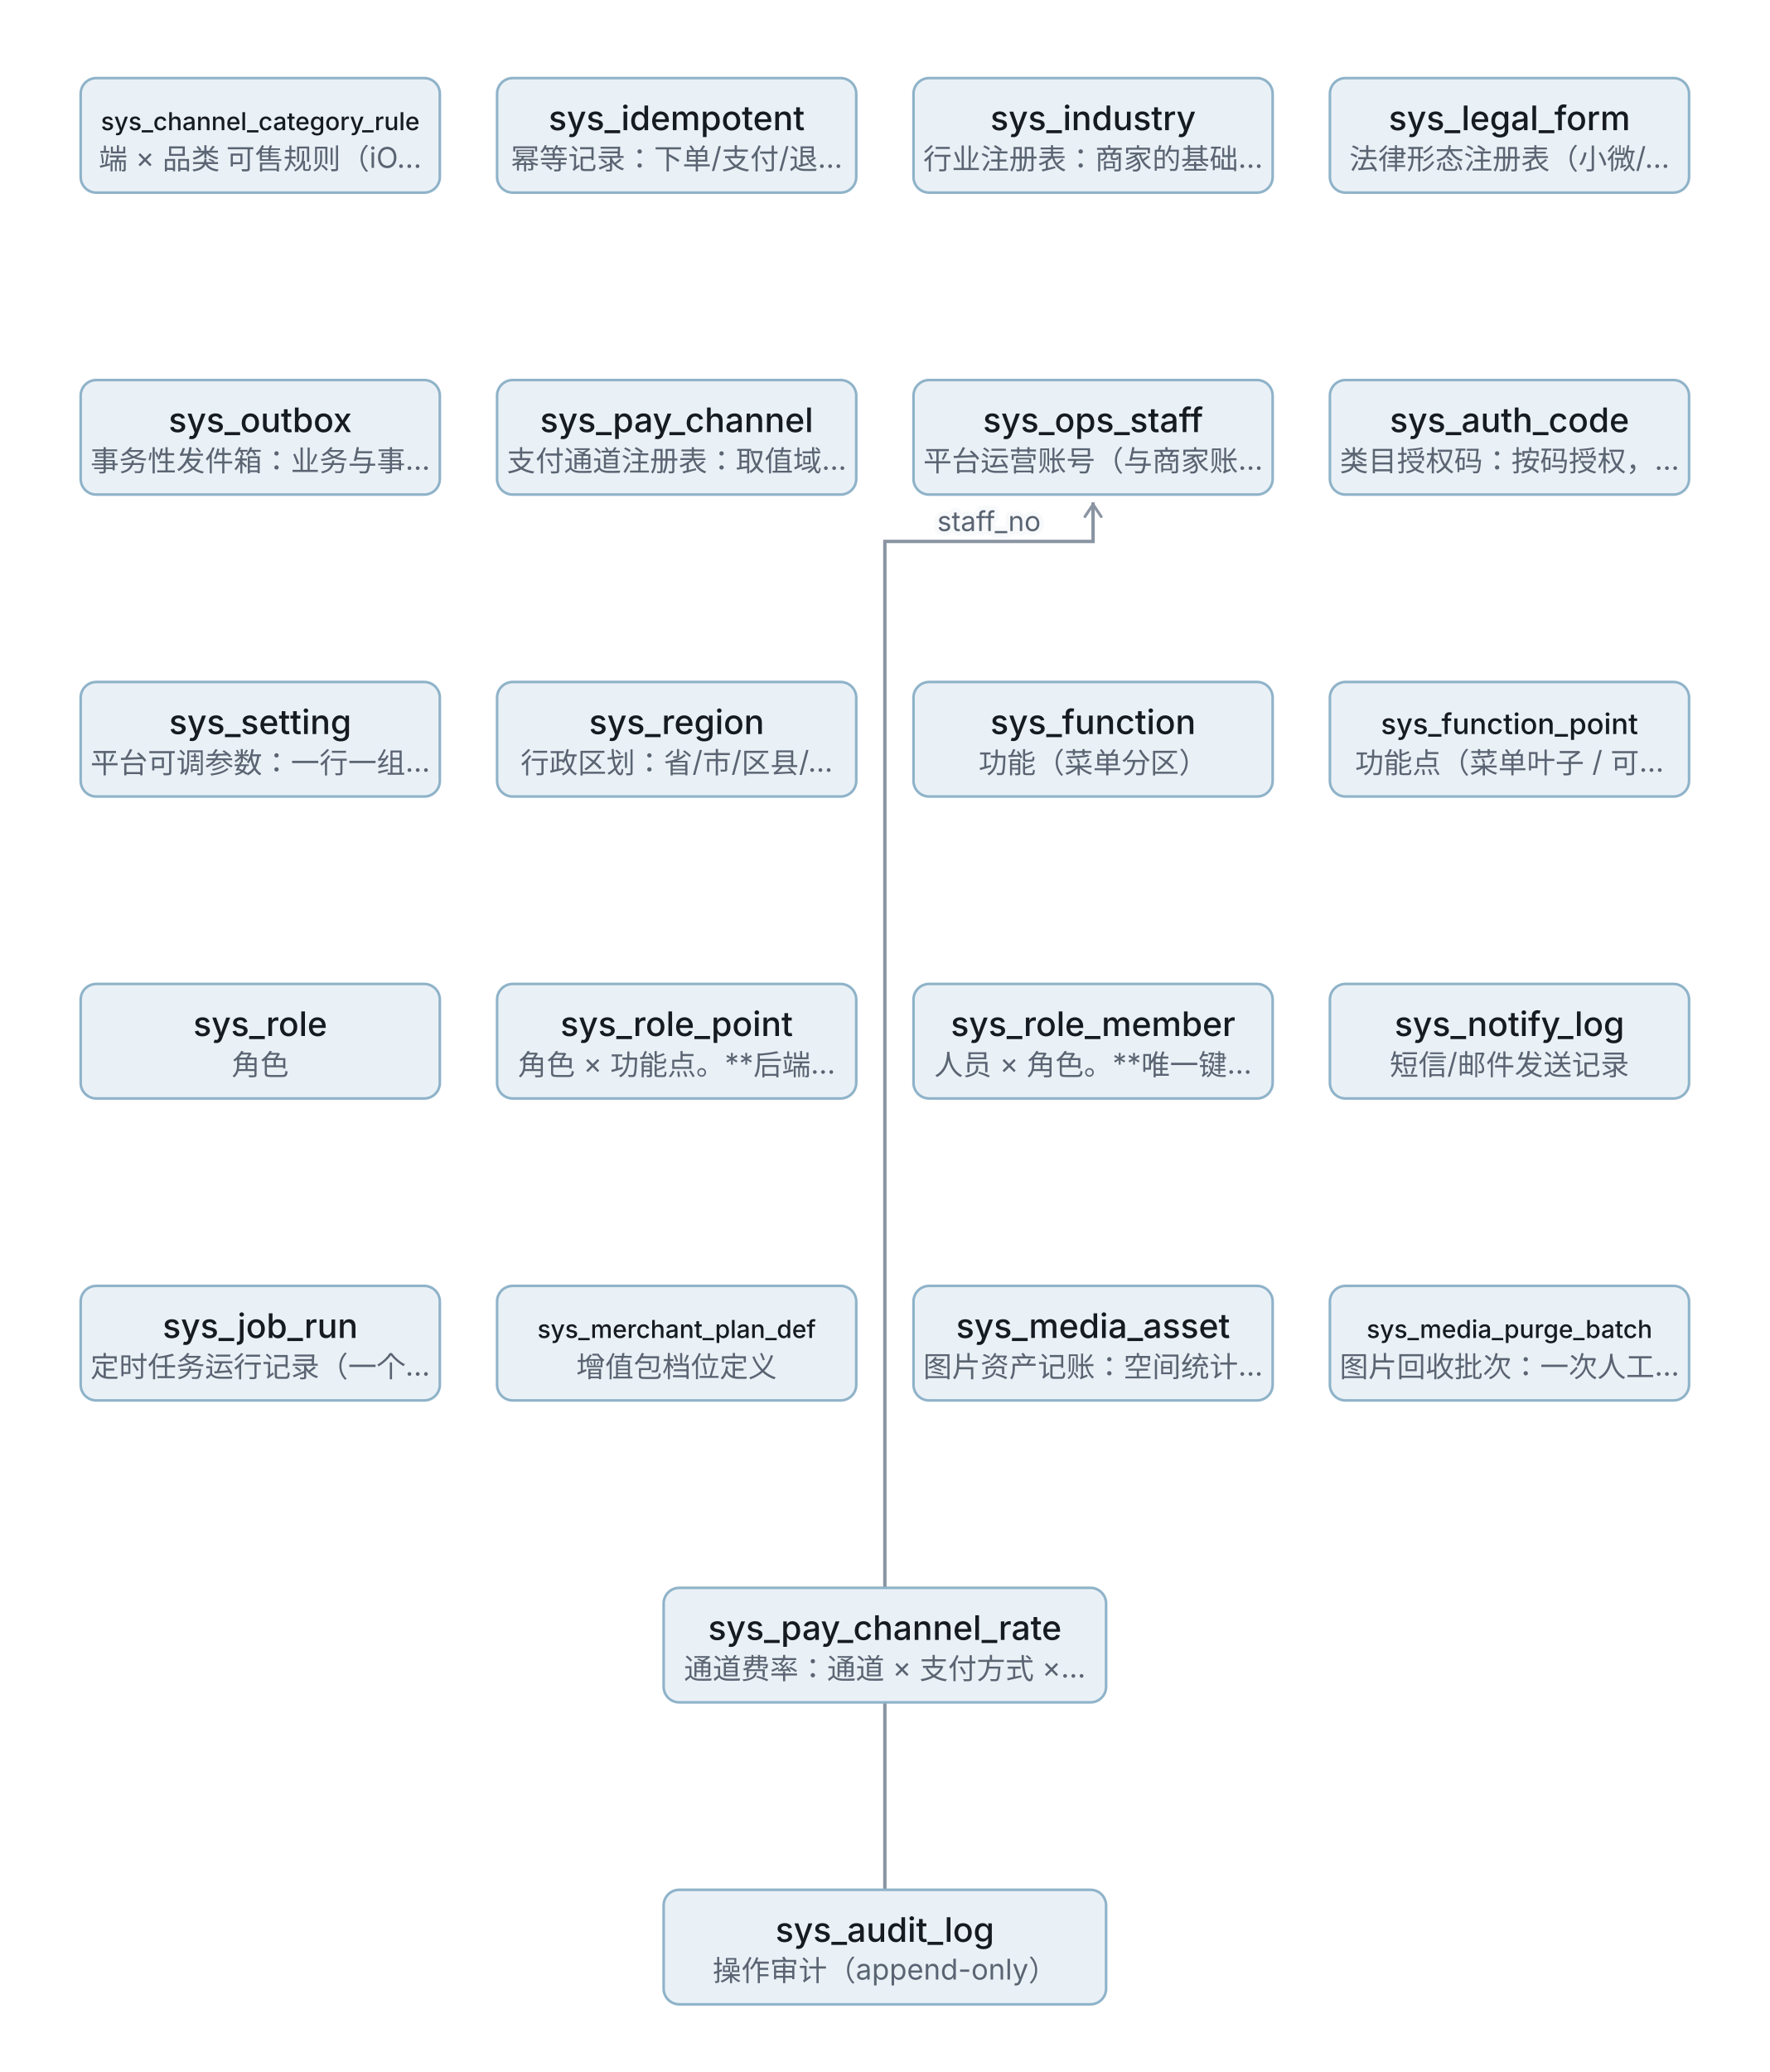
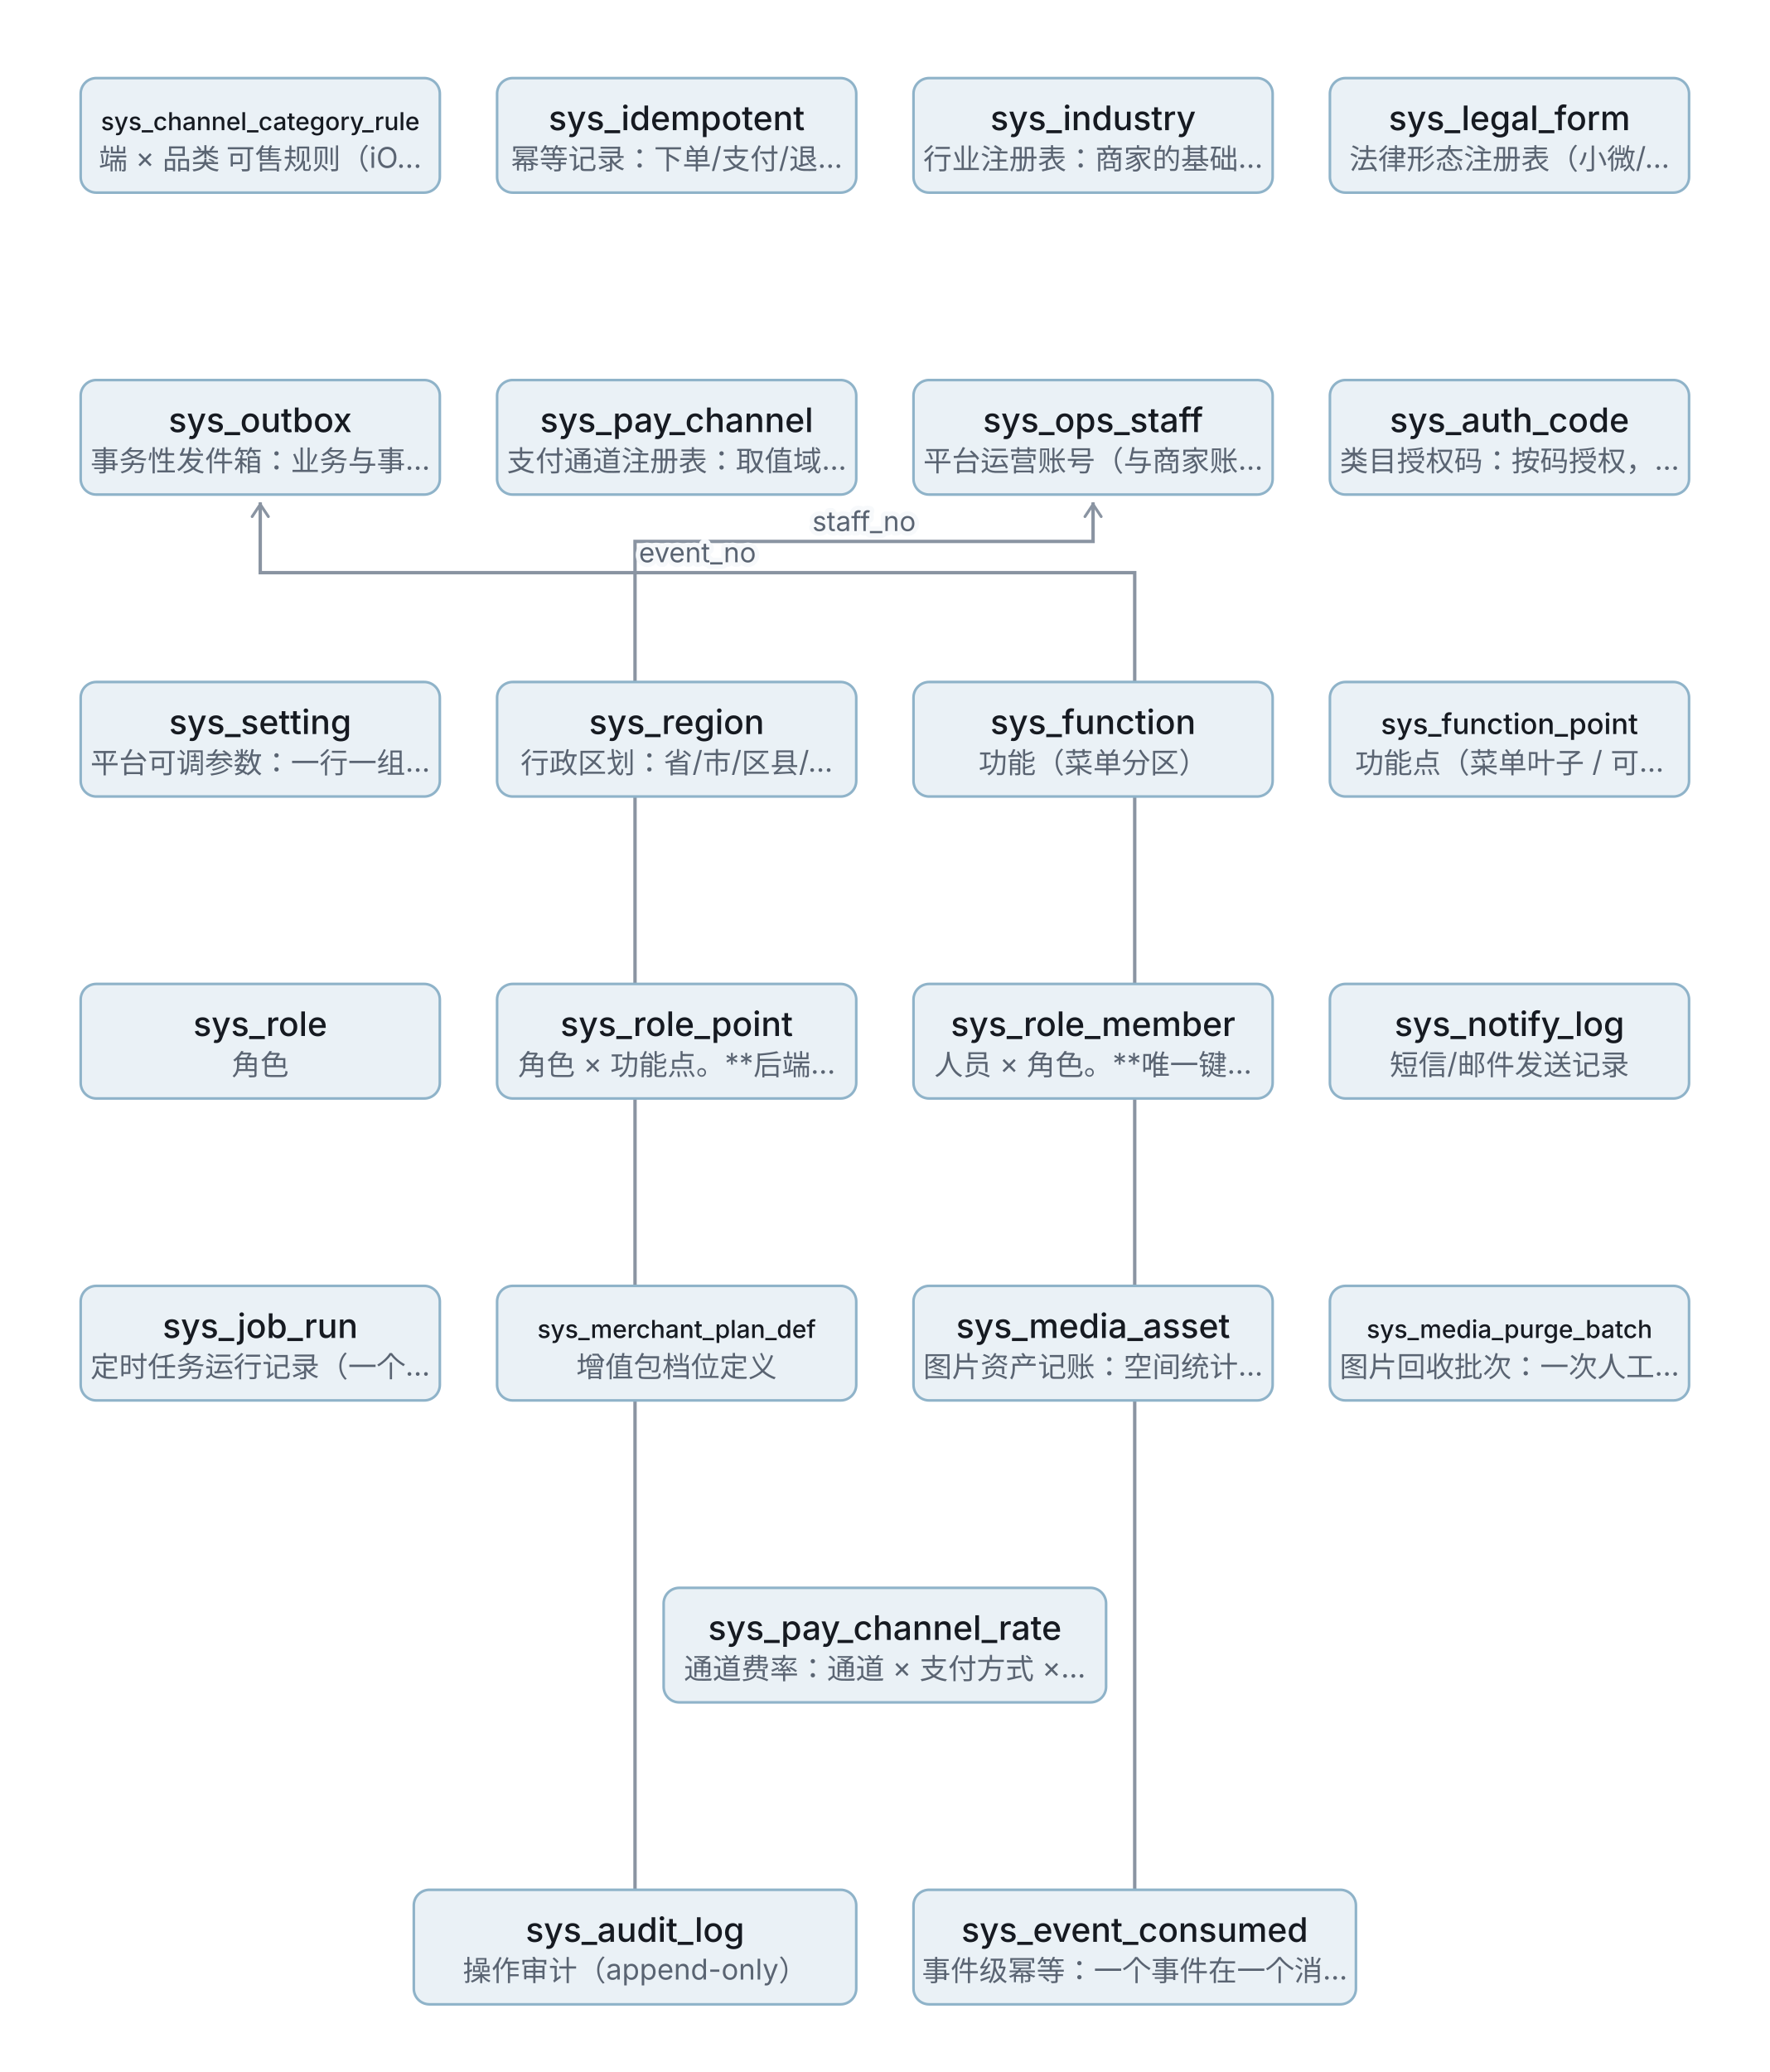
<svg xmlns="http://www.w3.org/2000/svg" width="680" height="796" viewBox="0 0 680 796" role="img" font-family="system-ui,-apple-system,'PingFang SC',sans-serif">
  <defs>
    <marker id="a" viewBox="0 0 10 10" refX="9" refY="5" markerWidth="6" markerHeight="6" orient="auto-start-reverse">
      <path d="M2 1L8 5L2 9" fill="none" stroke="#8A94A2" stroke-width="1.4" stroke-linecap="round" />
    </marker>
    <style>.n{font-weight:500;fill:#161A21}.s{font-size:11px;fill:#5A6472}
.l{font-size:10.5px;fill:#5A6472;paint-order:stroke;stroke:#F7F9FB;stroke-width:3.5;stroke-linejoin:round}.b{font-size:11px;fill:#5A6472;letter-spacing:.1em}
.ar{stroke:#8A94A2;stroke-width:1.3;fill:none}</style>
  </defs>
-   <path class="ar" d="M340 726 L340 208 L420 208 L420 193" marker-end="url(#a)" />
+   <path class="ar" d="M244 726 L244 208 L420 208 L420 193" marker-end="url(#a)" />
+   <path class="ar" d="M436 726 L436 220 L100 220 L100 193" marker-end="url(#a)" />
  <rect x="31" y="30" width="138" height="44" rx="6" fill="#EAF1F6" stroke="#8FB3C9" />
  <text class="n" x="100" y="50" text-anchor="middle" font-size="9.5">sys_channel_category_rule</text>
  <text class="s" x="100" y="65" text-anchor="middle">端 × 品类 可售规则（iO…</text>
  <rect x="191" y="30" width="138" height="44" rx="6" fill="#EAF1F6" stroke="#8FB3C9" />
  <text class="n" x="260" y="50" text-anchor="middle" font-size="13">sys_idempotent</text>
  <text class="s" x="260" y="65" text-anchor="middle">幂等记录：下单/支付/退…</text>
  <rect x="351" y="30" width="138" height="44" rx="6" fill="#EAF1F6" stroke="#8FB3C9" />
  <text class="n" x="420" y="50" text-anchor="middle" font-size="13">sys_industry</text>
  <text class="s" x="420" y="65" text-anchor="middle">行业注册表：商家的基础…</text>
  <rect x="511" y="30" width="138" height="44" rx="6" fill="#EAF1F6" stroke="#8FB3C9" />
  <text class="n" x="580" y="50" text-anchor="middle" font-size="13">sys_legal_form</text>
  <text class="s" x="580" y="65" text-anchor="middle">法律形态注册表（小微/…</text>
  <rect x="31" y="146" width="138" height="44" rx="6" fill="#EAF1F6" stroke="#8FB3C9" />
  <text class="n" x="100" y="166" text-anchor="middle" font-size="13">sys_outbox</text>
  <text class="s" x="100" y="181" text-anchor="middle">事务性发件箱：业务与事…</text>
  <rect x="191" y="146" width="138" height="44" rx="6" fill="#EAF1F6" stroke="#8FB3C9" />
  <text class="n" x="260" y="166" text-anchor="middle" font-size="13">sys_pay_channel</text>
  <text class="s" x="260" y="181" text-anchor="middle">支付通道注册表：取值域…</text>
  <rect x="351" y="146" width="138" height="44" rx="6" fill="#EAF1F6" stroke="#8FB3C9" />
  <text class="n" x="420" y="166" text-anchor="middle" font-size="13">sys_ops_staff</text>
  <text class="s" x="420" y="181" text-anchor="middle">平台运营账号（与商家账…</text>
  <rect x="511" y="146" width="138" height="44" rx="6" fill="#EAF1F6" stroke="#8FB3C9" />
  <text class="n" x="580" y="166" text-anchor="middle" font-size="13">sys_auth_code</text>
  <text class="s" x="580" y="181" text-anchor="middle">类目授权码：按码授权，…</text>
  <rect x="31" y="262" width="138" height="44" rx="6" fill="#EAF1F6" stroke="#8FB3C9" />
  <text class="n" x="100" y="282" text-anchor="middle" font-size="13">sys_setting</text>
  <text class="s" x="100" y="297" text-anchor="middle">平台可调参数：一行一组…</text>
  <rect x="191" y="262" width="138" height="44" rx="6" fill="#EAF1F6" stroke="#8FB3C9" />
  <text class="n" x="260" y="282" text-anchor="middle" font-size="13">sys_region</text>
  <text class="s" x="260" y="297" text-anchor="middle">行政区划：省/市/区县/…</text>
  <rect x="351" y="262" width="138" height="44" rx="6" fill="#EAF1F6" stroke="#8FB3C9" />
  <text class="n" x="420" y="282" text-anchor="middle" font-size="13">sys_function</text>
  <text class="s" x="420" y="297" text-anchor="middle">功能（菜单分区）</text>
  <rect x="511" y="262" width="138" height="44" rx="6" fill="#EAF1F6" stroke="#8FB3C9" />
  <text class="n" x="580" y="282" text-anchor="middle" font-size="11">sys_function_point</text>
  <text class="s" x="580" y="297" text-anchor="middle">功能点（菜单叶子 / 可…</text>
  <rect x="31" y="378" width="138" height="44" rx="6" fill="#EAF1F6" stroke="#8FB3C9" />
  <text class="n" x="100" y="398" text-anchor="middle" font-size="13">sys_role</text>
  <text class="s" x="100" y="413" text-anchor="middle">角色</text>
  <rect x="191" y="378" width="138" height="44" rx="6" fill="#EAF1F6" stroke="#8FB3C9" />
  <text class="n" x="260" y="398" text-anchor="middle" font-size="13">sys_role_point</text>
  <text class="s" x="260" y="413" text-anchor="middle">角色 × 功能点。**后端…</text>
  <rect x="351" y="378" width="138" height="44" rx="6" fill="#EAF1F6" stroke="#8FB3C9" />
  <text class="n" x="420" y="398" text-anchor="middle" font-size="13">sys_role_member</text>
  <text class="s" x="420" y="413" text-anchor="middle">人员 × 角色。**唯一键…</text>
  <rect x="511" y="378" width="138" height="44" rx="6" fill="#EAF1F6" stroke="#8FB3C9" />
  <text class="n" x="580" y="398" text-anchor="middle" font-size="13">sys_notify_log</text>
  <text class="s" x="580" y="413" text-anchor="middle">短信/邮件发送记录</text>
  <rect x="31" y="494" width="138" height="44" rx="6" fill="#EAF1F6" stroke="#8FB3C9" />
  <text class="n" x="100" y="514" text-anchor="middle" font-size="13">sys_job_run</text>
  <text class="s" x="100" y="529" text-anchor="middle">定时任务运行记录（一个…</text>
  <rect x="191" y="494" width="138" height="44" rx="6" fill="#EAF1F6" stroke="#8FB3C9" />
  <text class="n" x="260" y="514" text-anchor="middle" font-size="9.5">sys_merchant_plan_def</text>
  <text class="s" x="260" y="529" text-anchor="middle">增值包档位定义</text>
  <rect x="351" y="494" width="138" height="44" rx="6" fill="#EAF1F6" stroke="#8FB3C9" />
  <text class="n" x="420" y="514" text-anchor="middle" font-size="13">sys_media_asset</text>
  <text class="s" x="420" y="529" text-anchor="middle">图片资产记账：空间统计…</text>
  <rect x="511" y="494" width="138" height="44" rx="6" fill="#EAF1F6" stroke="#8FB3C9" />
  <text class="n" x="580" y="514" text-anchor="middle" font-size="9.5">sys_media_purge_batch</text>
  <text class="s" x="580" y="529" text-anchor="middle">图片回收批次：一次人工…</text>
  <rect x="255" y="610" width="170" height="44" rx="6" fill="#EAF1F6" stroke="#8FB3C9" />
  <text class="n" x="340" y="630" text-anchor="middle" font-size="13">sys_pay_channel_rate</text>
  <text class="s" x="340" y="645" text-anchor="middle">通道费率：通道 × 支付方式 ×…</text>
-   <rect x="255" y="726" width="170" height="44" rx="6" fill="#EAF1F6" stroke="#8FB3C9" />
-   <text class="n" x="340" y="746" text-anchor="middle" font-size="13">sys_audit_log</text>
-   <text class="s" x="340" y="761" text-anchor="middle">操作审计（append-only）</text>
-   <text class="l" x="380" y="204" text-anchor="middle">staff_no</text>
+   <rect x="159" y="726" width="170" height="44" rx="6" fill="#EAF1F6" stroke="#8FB3C9" />
+   <text class="n" x="244" y="746" text-anchor="middle" font-size="13">sys_audit_log</text>
+   <text class="s" x="244" y="761" text-anchor="middle">操作审计（append-only）</text>
+   <rect x="351" y="726" width="170" height="44" rx="6" fill="#EAF1F6" stroke="#8FB3C9" />
+   <text class="n" x="436" y="746" text-anchor="middle" font-size="13">sys_event_consumed</text>
+   <text class="s" x="436" y="761" text-anchor="middle">事件级幂等：一个事件在一个消…</text>
+   <text class="l" x="332" y="204" text-anchor="middle">staff_no</text>
+   <text class="l" x="268" y="216" text-anchor="middle">event_no</text>
</svg>
